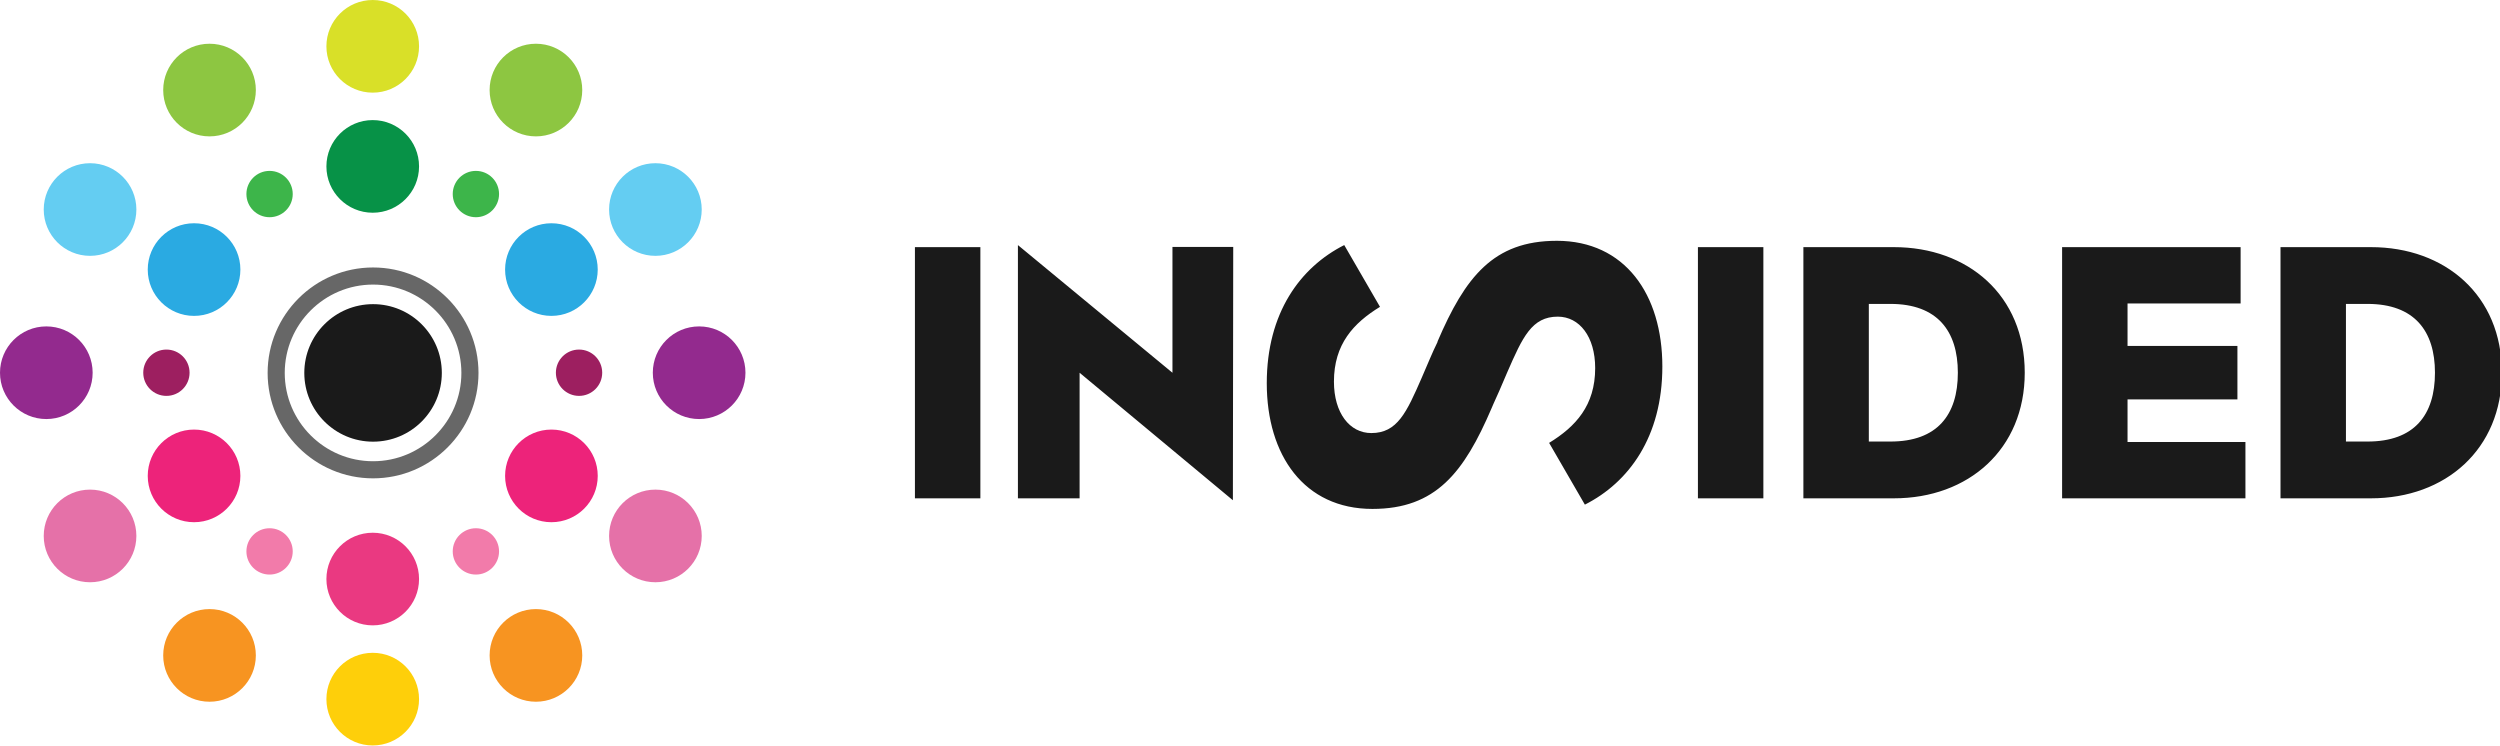
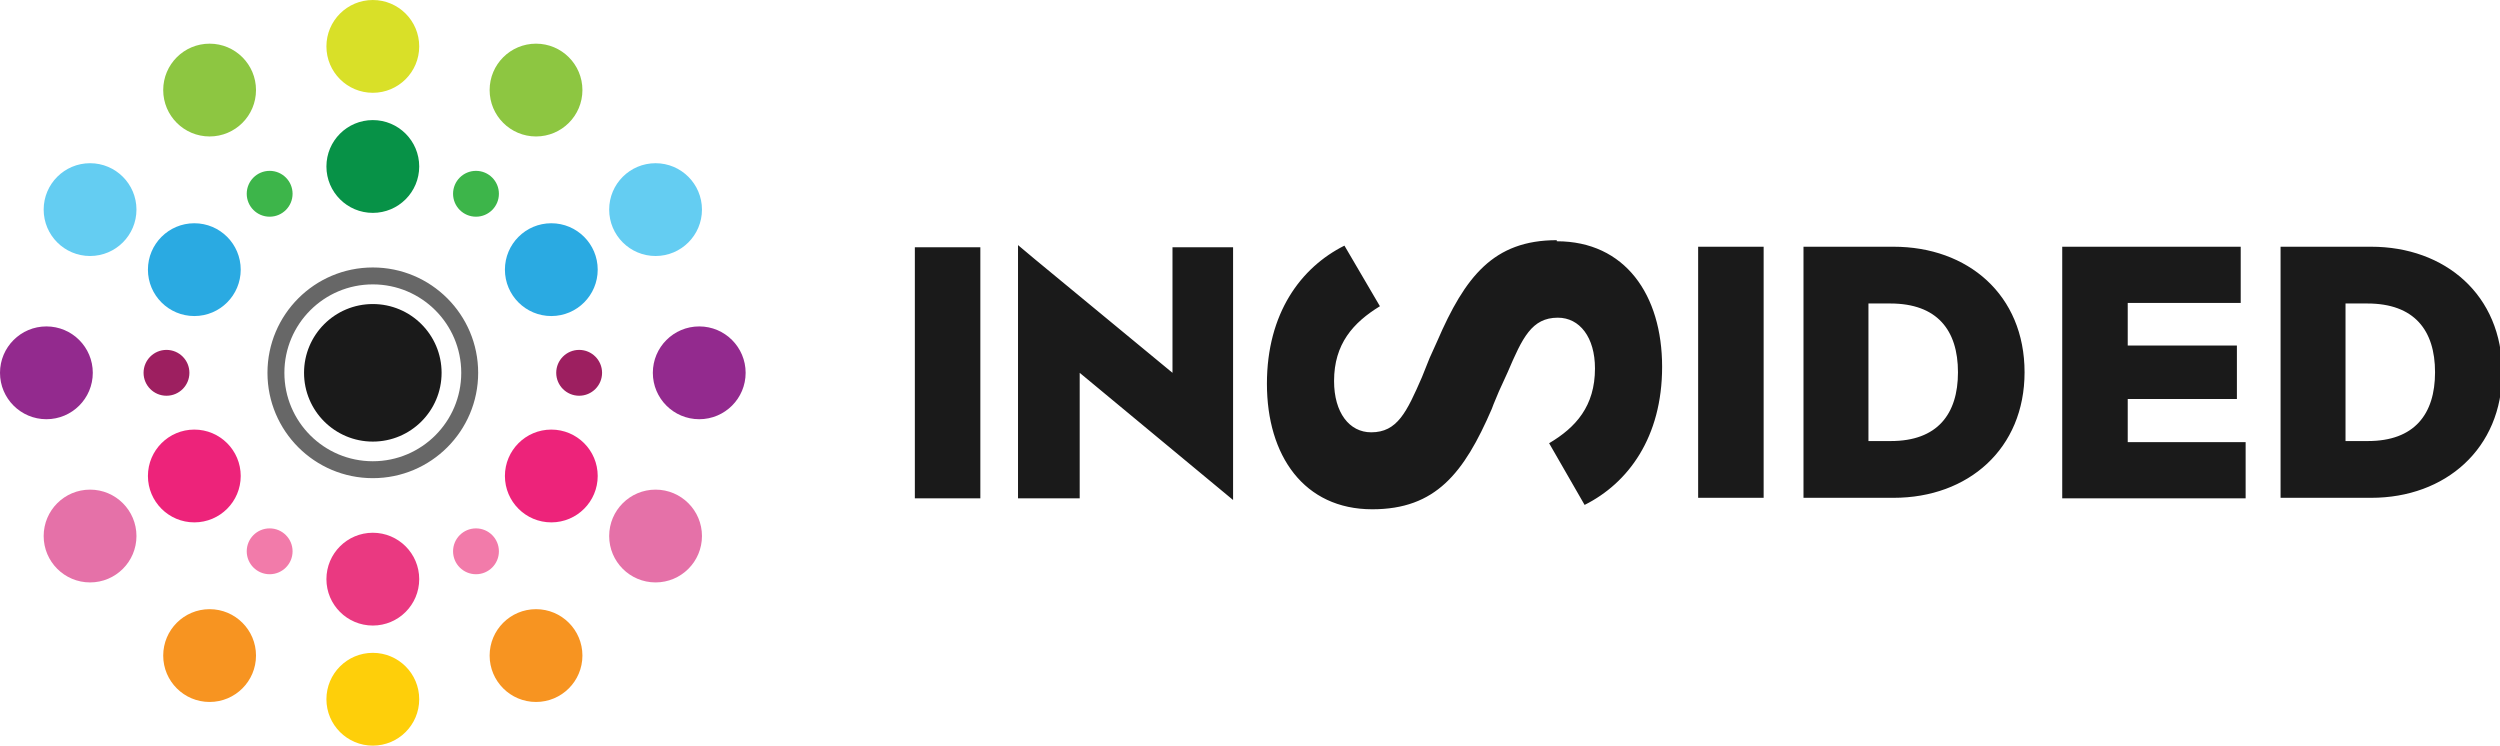
- <svg xmlns="http://www.w3.org/2000/svg" viewBox="0 0 457.994 136.566">
-   <switch>
-     <g>
-       <g fill="#1A1A1A">
-         <path d="M167.612 45.275h11.99V91.29h-11.99V45.276zM197.78 68.284V91.29H186.48V44.9l3.146 2.598 25.165 20.79V45.24h11.133l-.062 46.404-28.085-23.36zM285.184 44.115c-11.613 0-16.773 6.65-21.836 18.46l.016.053c-.49.997-.963 2.034-1.422 3.112l-1.49 3.474c-2.777 6.353-4.465 10.123-9.23 10.123-3.97 0-6.848-3.672-6.848-9.43 0-6.847 3.573-10.718 8.437-13.695l-6.55-11.315c-8.04 4.07-14.192 12.407-14.192 25.31 0 13.2 6.848 23.026 19.354 23.026 11.612 0 16.773-6.65 21.836-18.46l.322-.753c.37-.78.73-1.584 1.084-2.413l1.49-3.474c2.777-6.352 4.465-10.124 9.228-10.124 3.97 0 6.85 3.67 6.85 9.428 0 6.848-3.574 10.72-8.438 13.697l6.55 11.314c8.04-4.07 14.194-12.408 14.194-25.31 0-13.2-6.85-23.025-19.354-23.025zM311.055 45.275h11.99V91.29h-11.99V45.276zM330.376 45.275h16.572c13.577 0 23.98 8.815 23.98 23.007 0 14.017-10.315 23.01-23.98 23.01h-16.572V45.274zm15.956 35.614c8.55 0 12.342-4.85 12.342-12.608 0-7.668-3.79-12.605-12.342-12.605h-3.968V80.89h3.968zM377.77 45.275h32.706V55.59H389.76v7.79h20.13v9.784h-20.13v7.813h21.598V91.29h-33.586V45.276zM417.783 45.275h16.572c13.576 0 23.98 8.815 23.98 23.007 0 14.017-10.315 23.01-23.98 23.01h-16.572V45.274zm15.955 35.614c8.552 0 12.342-4.85 12.342-12.608 0-7.668-3.79-12.605-12.342-12.605h-3.967V80.89h3.968z" />
-       </g>
-       <circle class="center-circle" fill="#1A1A1A" cx="68.344" cy="68.316" r="12.597" />
-       <path class="outer-circle" fill="#676767" d="M68.344 87.632c-10.65 0-19.316-8.665-19.316-19.315C49.028 57.665 57.693 49 68.344 49c10.65 0 19.315 8.665 19.315 19.317 0 10.65-8.665 19.315-19.316 19.315zm0-35.497c-8.922 0-16.18 7.26-16.18 16.182 0 8.92 7.257 16.18 16.18 16.18 8.92 0 16.18-7.26 16.18-16.18 0-8.923-7.26-16.182-16.18-16.182z" />
-       <circle fill="#079247" cx="68.283" cy="30.486" r="8.486" />
-       <circle fill="#D9E028" cx="68.283" cy="8.486" r="8.486" />
-       <circle fill="#EA3981" cx="68.283" cy="106.08" r="8.486" />
-       <circle fill="#3DB54A" cx="49.385" cy="35.55" r="4.243" />
-       <circle fill="#F27BAA" cx="87.182" cy="101.016" r="4.243" />
-       <circle fill="#2AAAE2" cx="101.017" cy="49.385" r="8.485" />
-       <circle fill="#ED237A" cx="35.551" cy="87.182" r="8.486" />
-       <circle fill="#9D1F60" cx="106.08" cy="68.283" r="4.243" />
-       <circle fill="#9D1F60" cx="30.486" cy="68.283" r="4.243" />
-       <circle fill="#3DB54A" cx="87.182" cy="35.55" r="4.243" />
-       <circle fill="#F27BAA" cx="49.385" cy="101.016" r="4.243" />
-       <circle fill="#ED237A" cx="101.018" cy="87.182" r="8.486" />
-       <circle fill="#2AAAE2" cx="35.552" cy="49.385" r="8.486" />
-       <circle fill="#FECF0A" cx="68.283" cy="128.08" r="8.486" />
-       <circle fill="#64CDF2" cx="16.498" cy="38.385" r="8.486" />
-       <circle fill="#E571A8" cx="120.069" cy="98.182" r="8.486" />
-       <circle fill="#64CDF2" cx="120.068" cy="38.385" r="8.486" />
-       <circle fill="#E571A8" cx="16.497" cy="98.182" r="8.486" />
-       <circle fill="#8DC641" cx="38.385" cy="16.498" r="8.486" />
-       <circle fill="#F79421" cx="98.182" cy="120.069" r="8.486" />
-       <circle fill="#8DC641" cx="98.181" cy="16.498" r="8.486" />
-       <circle fill="#F79421" cx="38.384" cy="120.069" r="8.486" />
-       <circle fill="#932A8E" cx="128.08" cy="68.283" r="8.486" />
-       <circle fill="#932A8E" cx="8.486" cy="68.283" r="8.486" />
-     </g>
-   </switch>
+ <svg xmlns="http://www.w3.org/2000/svg" viewBox="0 0 458 136.6">
+   <path fill="#1A1A1A" d="M167.6 45.3h12v46h-12v-46zm30.2 23v23h-11.3V44.9l3.1 2.6 25.2 20.8v-23h11.1v46.3l-28.1-23.3zM285.2 44c-11.6 0-16.8 6.7-21.9 18.5l-1.4 3.1-1.4 3.5c-2.8 6.4-4.5 10.1-9.3 10.1-4 0-6.8-3.6-6.8-9.4 0-6.8 3.5-10.7 8.4-13.7L246.3 45c-8 4-14.2 12.4-14.2 25.3 0 13.2 6.8 23 19.3 23 11.6 0 16.8-6.6 21.9-18.4l.3-.8 1-2.4 1.6-3.5c2.7-6.3 4.4-10 9.2-10 4 0 6.8 3.6 6.8 9.3 0 6.9-3.5 10.8-8.4 13.7l6.5 11.3c8-4 14.2-12.4 14.2-25.3 0-13.2-6.8-23-19.3-23zm25.9 1.2h12v46h-12v-46zm19.3 0h16.5c13.6 0 24 8.8 24 23 0 14-10.3 23-24 23h-16.5v-46zm16 35.6c8.5 0 12.3-4.9 12.3-12.6 0-7.7-3.8-12.6-12.4-12.6h-4v25.2h4zm31.4-35.6h32.7v10.3h-20.7v7.8h20v9.8h-20V81h21.6v10.3h-33.6v-46zm40 0h16.6c13.5 0 24 8.8 24 23 0 14-10.4 23-24 23h-16.6v-46zm16 35.6c8.5 0 12.3-4.9 12.3-12.6 0-7.7-3.8-12.6-12.4-12.6h-4v25.2h4z" />
+   <circle cx="68.3" cy="68.3" r="12.6" fill="#1A1A1A" class="center-circle" />
+   <path fill="#676767" d="M68.3 87.6a19.3 19.3 0 1 1 0-38.6 19.3 19.3 0 0 1 0 38.6zm0-35.5a16.2 16.2 0 1 0 0 32.4 16.2 16.2 0 0 0 0-32.4z" class="outer-circle" />
+   <circle cx="68.3" cy="30.5" r="8.5" fill="#079247" />
+   <circle cx="68.3" cy="8.5" r="8.5" fill="#D9E028" />
+   <circle cx="68.3" cy="106.1" r="8.5" fill="#EA3981" />
+   <circle cx="49.4" cy="35.5" r="4.2" fill="#3DB54A" />
+   <circle cx="87.2" cy="101" r="4.2" fill="#F27BAA" />
+   <circle cx="101" cy="49.4" r="8.5" fill="#2AAAE2" />
+   <circle cx="35.6" cy="87.2" r="8.5" fill="#ED237A" />
+   <circle cx="106.1" cy="68.3" r="4.2" fill="#9D1F60" />
+   <circle cx="30.5" cy="68.3" r="4.2" fill="#9D1F60" />
+   <circle cx="87.2" cy="35.5" r="4.2" fill="#3DB54A" />
+   <circle cx="49.4" cy="101" r="4.2" fill="#F27BAA" />
+   <circle cx="101" cy="87.2" r="8.5" fill="#ED237A" />
+   <circle cx="35.6" cy="49.4" r="8.5" fill="#2AAAE2" />
+   <circle cx="68.3" cy="128.1" r="8.5" fill="#FECF0A" />
+   <circle cx="16.5" cy="38.4" r="8.5" fill="#64CDF2" />
+   <circle cx="120.1" cy="98.2" r="8.5" fill="#E571A8" />
+   <circle cx="120.1" cy="38.4" r="8.5" fill="#64CDF2" />
+   <circle cx="16.5" cy="98.2" r="8.5" fill="#E571A8" />
+   <circle cx="38.4" cy="16.5" r="8.5" fill="#8DC641" />
+   <circle cx="98.2" cy="120.1" r="8.5" fill="#F79421" />
+   <circle cx="98.2" cy="16.5" r="8.5" fill="#8DC641" />
+   <circle cx="38.4" cy="120.1" r="8.5" fill="#F79421" />
+   <circle cx="128.1" cy="68.3" r="8.5" fill="#932A8E" />
+   <circle cx="8.5" cy="68.3" r="8.5" fill="#932A8E" />
</svg>
